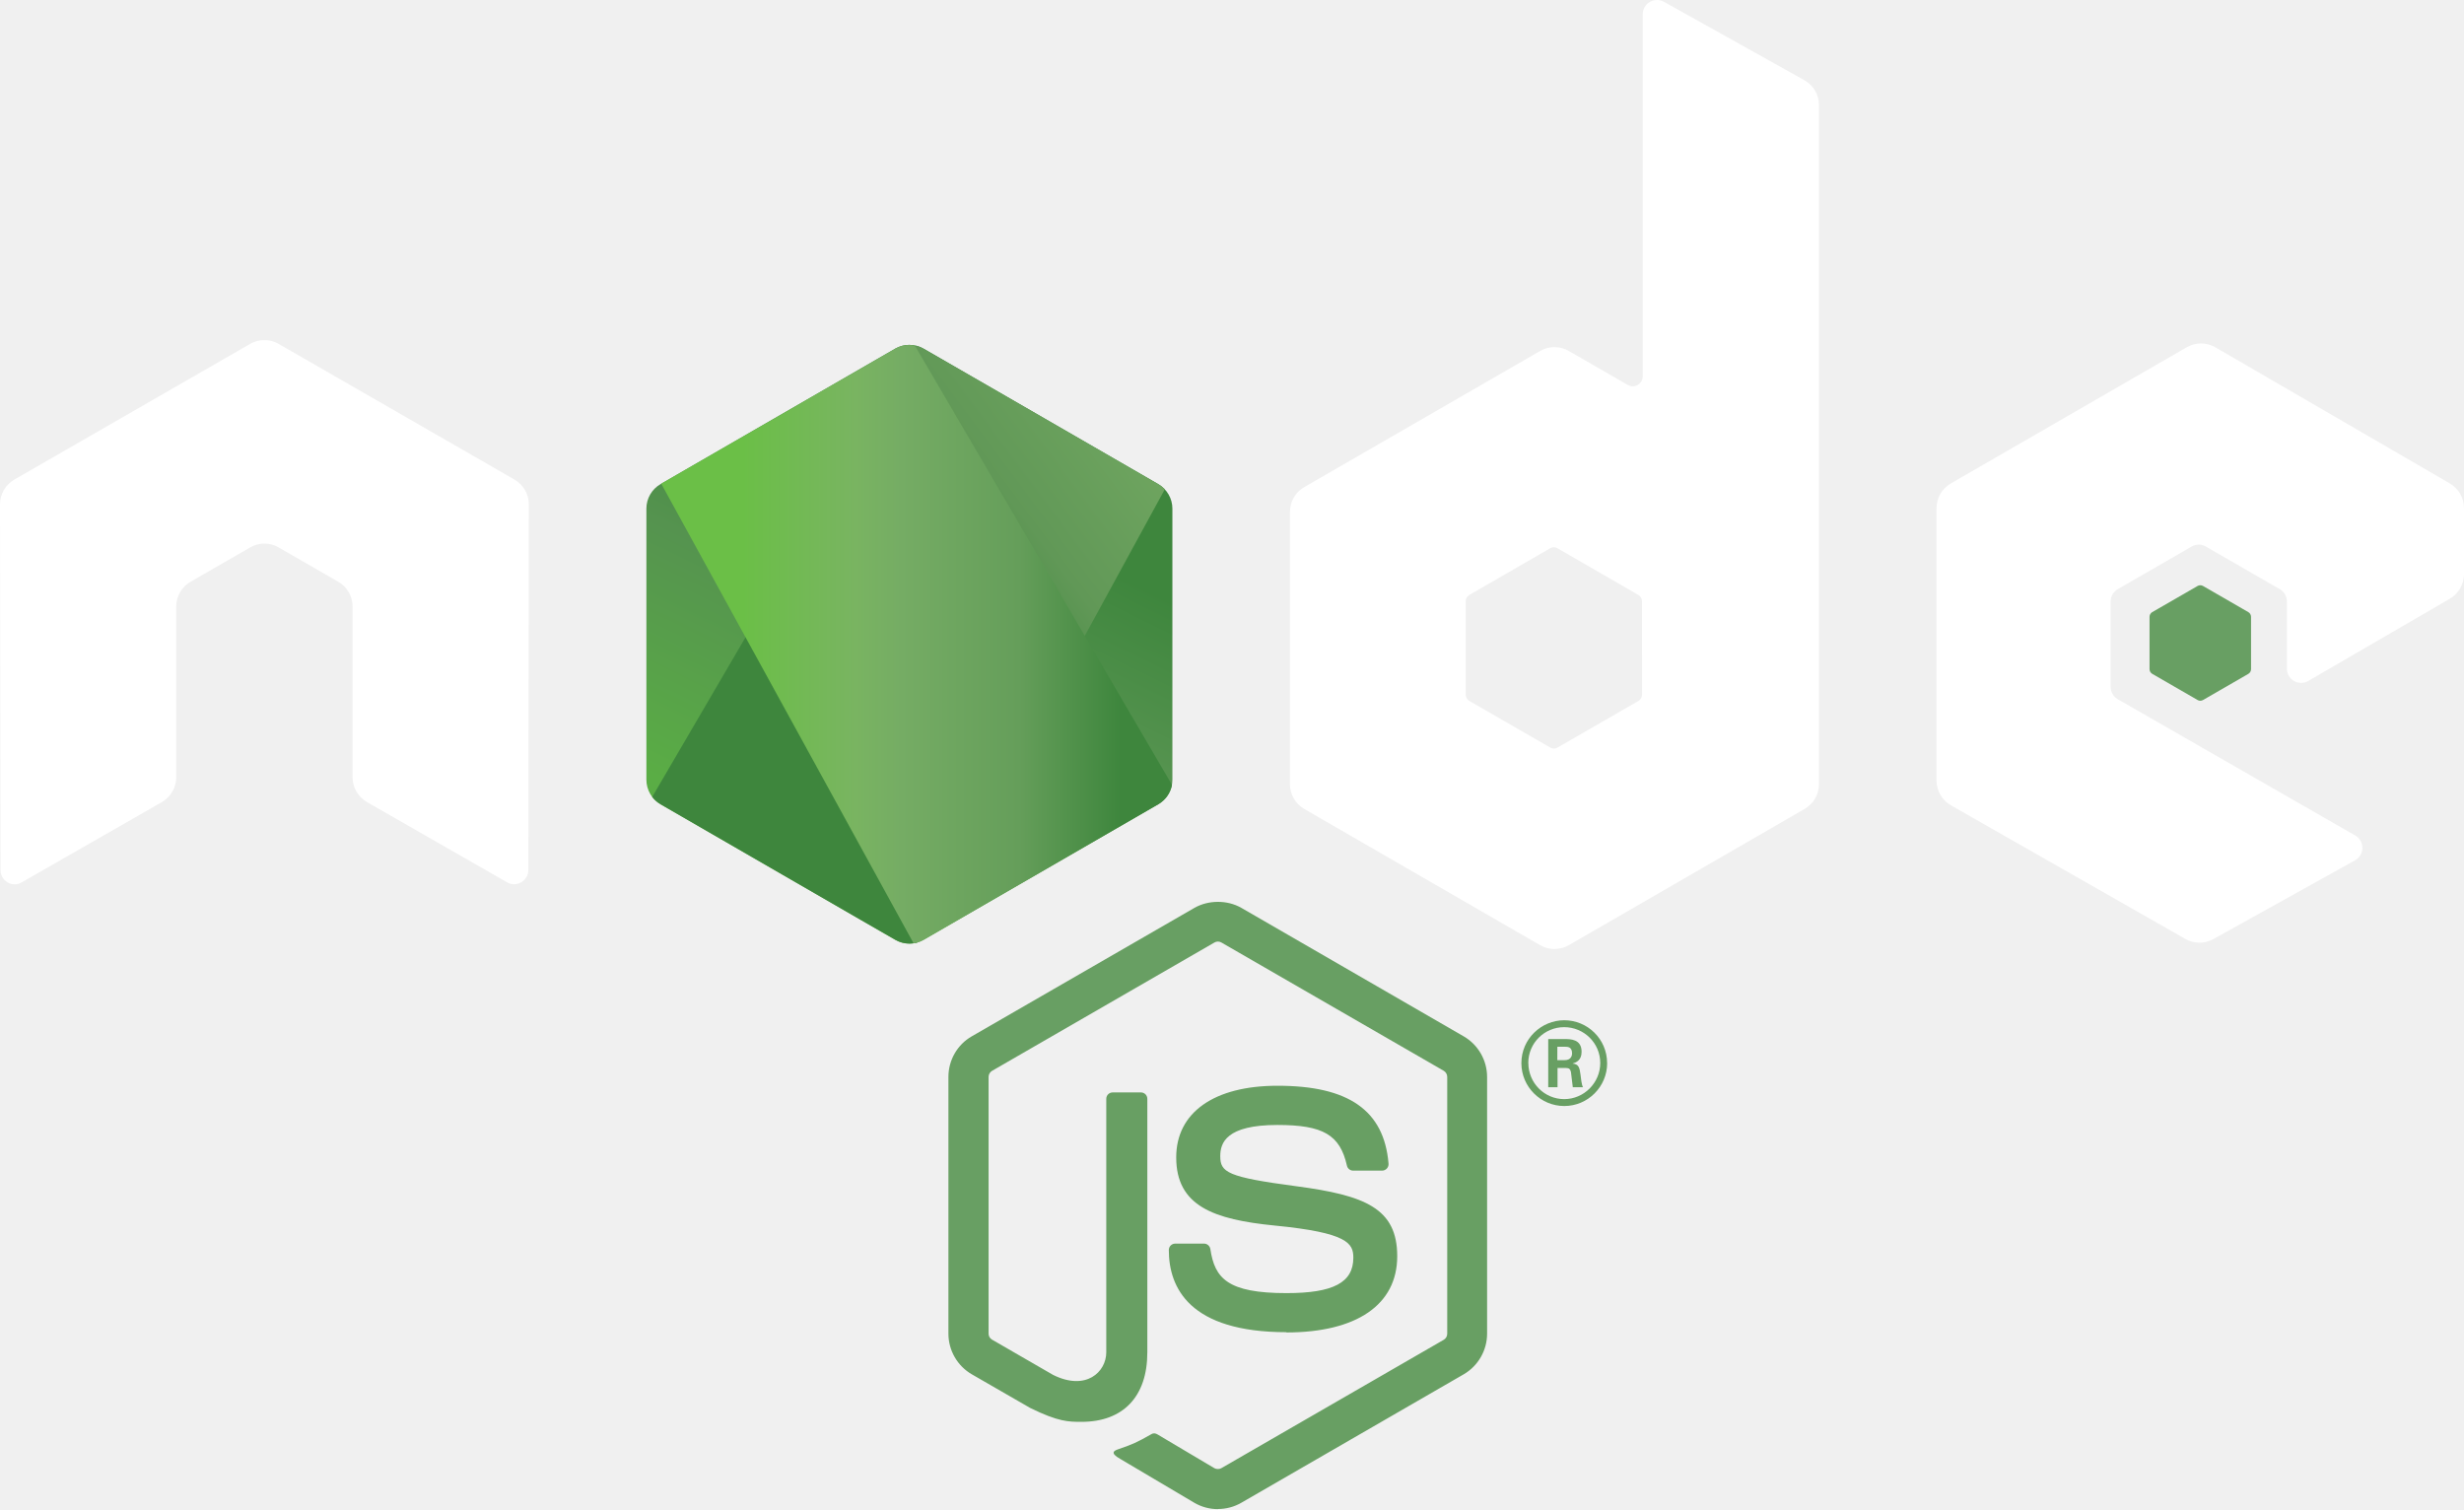
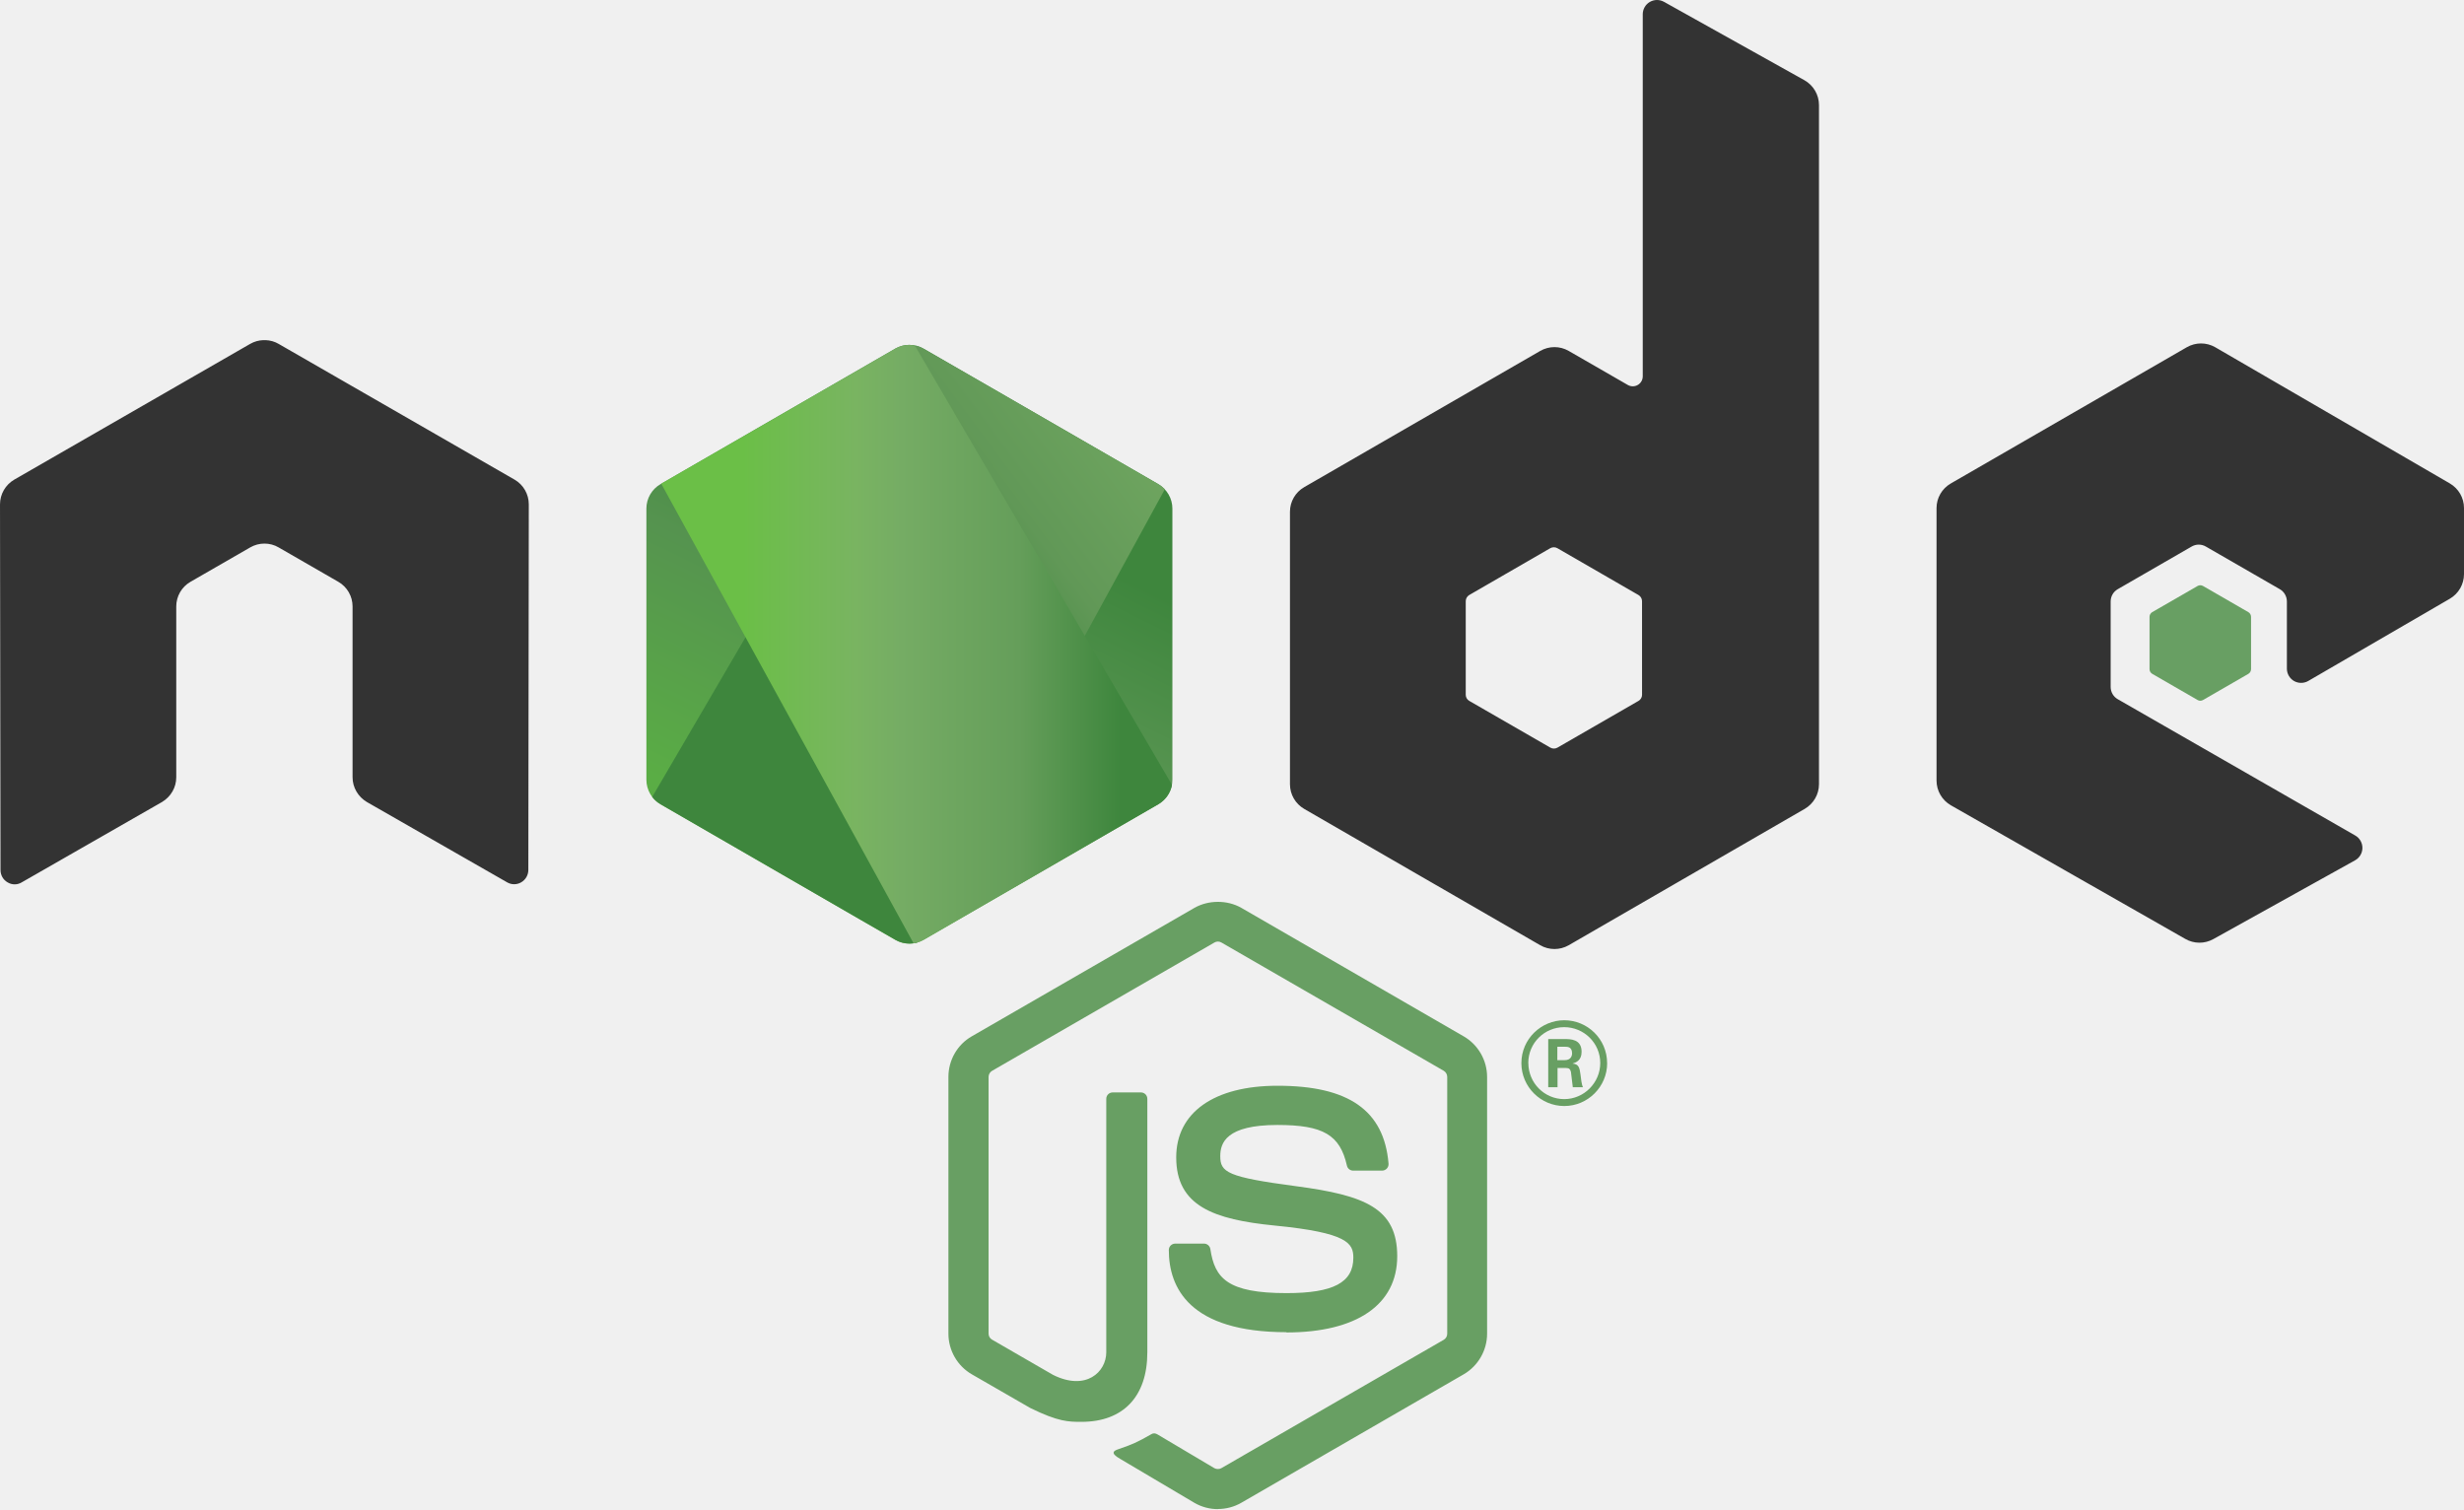
- <svg xmlns="http://www.w3.org/2000/svg" width="589.827" height="361.238" version="1.2" viewBox="0 0 442.37 270.929">
+ <svg xmlns="http://www.w3.org/2000/svg" class="logo-light" width="589.827" height="361.238" version="1.2" viewBox="0 0 442.37 270.929">
  <defs>
    <clipPath id="a">
      <path d="M239.03 226.605l-42.13 24.317c-1.578.91-2.546 2.59-2.546 4.406v48.668c0 1.817.968 3.496 2.546 4.406l42.133 24.336c1.575.907 3.517.907 5.09 0l42.126-24.336c1.57-.91 2.54-2.59 2.54-4.406v-48.668c0-1.816-.97-3.496-2.55-4.406l-42.12-24.317c-.79-.453-1.67-.68-2.55-.68-.88 0-1.76.227-2.55.68" />
    </clipPath>
    <linearGradient id="b" x1="-.348" x2="1.251" gradientTransform="rotate(116.114 53.1 202.97) scale(86.48)" gradientUnits="userSpaceOnUse">
      <stop offset=".3" stop-color="#3E863D" />
      <stop offset=".5" stop-color="#55934F" />
      <stop offset=".8" stop-color="#5AAD45" />
    </linearGradient>
    <clipPath id="c">
      <path d="M195.398 307.086c.403.523.907.976 1.5 1.316l36.14 20.875 6.02 3.46c.9.52 1.926.74 2.934.665.336-.027.672-.09 1-.183l44.434-81.36c-.34-.37-.738-.68-1.184-.94l-27.586-15.93-14.582-8.39c-.414-.24-.863-.41-1.32-.53zm0 0" />
    </clipPath>
    <linearGradient id="d" x1="-.456" x2=".582" gradientTransform="rotate(-36.46 550.846 -214.337) scale(132.798)" gradientUnits="userSpaceOnUse">
      <stop offset=".57" stop-color="#3E863D" />
      <stop offset=".72" stop-color="#619857" />
      <stop offset="1" stop-color="#76AC64" />
    </linearGradient>
    <clipPath id="e">
      <path d="M241.066 225.953c-.707.07-1.398.29-2.035.652l-42.01 24.247 45.3 82.51c.63-.09 1.25-.3 1.81-.624l42.13-24.336c1.3-.754 2.19-2.03 2.46-3.476l-46.18-78.89c-.34-.067-.68-.102-1.03-.102-.14 0-.28.007-.42.02" />
    </clipPath>
    <linearGradient id="f" x1=".043" x2=".984" gradientTransform="translate(192.862 279.652) scale(97.417)" gradientUnits="userSpaceOnUse">
      <stop offset=".16" stop-color="#6BBF47" />
      <stop offset=".38" stop-color="#79B461" />
      <stop offset=".47" stop-color="#75AC64" />
      <stop offset=".7" stop-color="#659E5A" />
      <stop offset=".9" stop-color="#3E863D" />
    </linearGradient>
  </defs>
  <path fill="#689f63" d="M218.647 270.93c-1.46 0-2.91-.383-4.19-1.12l-13.337-7.896c-1.992-1.114-1.02-1.508-.363-1.735 2.656-.93 3.195-1.14 6.03-2.75.298-.17.688-.11.993.07l10.246 6.08c.37.2.895.2 1.238 0l39.95-23.06c.37-.21.61-.64.61-1.08v-46.1c0-.46-.24-.87-.618-1.1l-39.934-23.04c-.37-.22-.86-.22-1.23 0l-39.926 23.04c-.387.22-.633.65-.633 1.09v46.1c0 .44.24.86.62 1.07l10.94 6.32c5.94 2.97 9.57-.53 9.57-4.05v-45.5c0-.65.51-1.15 1.16-1.15h5.06c.63 0 1.15.5 1.15 1.15v45.52c0 7.92-4.32 12.47-11.83 12.47-2.31 0-4.13 0-9.21-2.5l-10.48-6.04c-2.59-1.5-4.19-4.3-4.19-7.29v-46.1c0-3 1.6-5.8 4.19-7.28l39.99-23.07c2.53-1.43 5.89-1.43 8.4 0l39.94 23.08c2.58 1.49 4.19 4.28 4.19 7.28v46.1c0 2.99-1.61 5.78-4.19 7.28l-39.94 23.07c-1.28.74-2.73 1.12-4.21 1.12" />
  <path fill="#689f63" d="M230.987 239.164c-17.48 0-21.145-8.024-21.145-14.754 0-.64.516-1.15 1.157-1.15h5.16c.57 0 1.05.415 1.14.978.78 5.258 3.1 7.91 13.67 7.91 8.42 0 12-1.902 12-6.367 0-2.57-1.02-4.48-14.1-5.76-10.94-1.08-17.7-3.49-17.7-12.24 0-8.06 6.8-12.86 18.19-12.86 12.79 0 19.13 4.44 19.93 13.98.03.33-.09.65-.31.89-.22.23-.53.37-.85.37h-5.19c-.54 0-1.01-.38-1.12-.9-1.25-5.53-4.27-7.3-12.48-7.3-9.19 0-10.26 3.2-10.26 5.6 0 2.91 1.26 3.76 13.66 5.4 12.28 1.63 18.11 3.93 18.11 12.56 0 8.7-7.26 13.69-19.92 13.69m48.66-48.89h1.34c1.1 0 1.31-.77 1.31-1.22 0-1.18-.81-1.18-1.26-1.18h-1.38zm-1.63-3.78h2.97c1.02 0 3.02 0 3.02 2.28 0 1.59-1.02 1.92-1.63 2.12 1.19.08 1.27.86 1.43 1.96.08.69.21 1.88.45 2.28h-1.83c-.05-.4-.33-2.6-.33-2.72-.12-.49-.29-.73-.9-.73h-1.51v3.46h-1.67zm-3.57 4.3c0 3.58 2.89 6.48 6.44 6.48 3.58 0 6.47-2.96 6.47-6.48 0-3.59-2.93-6.44-6.48-6.44-3.5 0-6.44 2.81-6.44 6.43m14.16.03c0 4.24-3.47 7.7-7.7 7.7-4.2 0-7.7-3.42-7.7-7.7 0-4.36 3.58-7.7 7.7-7.7 4.15 0 7.69 3.35 7.69 7.7" />
-   <path fill="#FFF" fill-rule="evenodd" d="M94.936 90.55c0-1.84-.97-3.53-2.558-4.445l-42.356-24.37c-.715-.42-1.516-.64-2.328-.67h-.438c-.812.03-1.613.25-2.34.67L2.562 86.105C.984 87.025 0 88.715 0 90.555l.093 65.64c0 .91.47 1.76 1.27 2.21.78.48 1.76.48 2.54 0l25.18-14.42c1.59-.946 2.56-2.618 2.56-4.44V108.88c0-1.83.97-3.52 2.555-4.43l10.72-6.174c.796-.46 1.67-.688 2.56-.688.876 0 1.77.226 2.544.687l10.715 6.172c1.586.91 2.56 2.6 2.56 4.43v30.663c0 1.82.983 3.5 2.565 4.44l25.164 14.41c.79.47 1.773.47 2.56 0 .776-.45 1.268-1.3 1.268-2.21zm199.868 34.176c0 .457-.243.88-.64 1.106l-14.548 8.386c-.395.227-.883.227-1.277 0l-14.55-8.386c-.4-.227-.64-.65-.64-1.106V107.93c0-.458.24-.88.63-1.11l14.54-8.4c.4-.23.89-.23 1.29 0l14.55 8.4c.4.23.64.652.64 1.11zM298.734.324c-.794-.442-1.76-.43-2.544.027-.78.46-1.262 1.3-1.262 2.21v65c0 .64-.34 1.23-.894 1.55-.55.32-1.235.32-1.79 0L281.634 63c-1.58-.914-3.526-.914-5.112 0l-42.37 24.453c-1.583.91-2.56 2.6-2.56 4.42v48.92c0 1.83.977 3.51 2.56 4.43l42.37 24.47c1.582.91 3.53.91 5.117 0l42.37-24.48c1.58-.92 2.56-2.6 2.56-4.43V18.863c0-1.856-1.01-3.563-2.63-4.47zm141.093 107.164c1.574-.914 2.543-2.602 2.543-4.422V91.21c0-1.824-.97-3.507-2.547-4.425l-42.1-24.44c-1.59-.92-3.54-.92-5.13 0l-42.36 24.45c-1.59.92-2.56 2.6-2.56 4.43v48.9c0 1.84.99 3.54 2.58 4.45l42.09 23.99c1.55.89 3.45.9 5.02.03l25.46-14.15c.8-.45 1.31-1.3 1.31-2.22 0-.92-.49-1.78-1.29-2.23l-42.62-24.46c-.8-.45-1.29-1.3-1.29-2.21v-15.34c0-.916.48-1.76 1.28-2.216l13.26-7.65c.79-.46 1.76-.46 2.55 0l13.27 7.65c.79.45 1.28 1.3 1.28 2.21v12.06c0 .91.49 1.76 1.28 2.22.79.45 1.77.45 2.56-.01zm0 0" />
+   <path fill="#333" fill-rule="evenodd" d="M94.936 90.55c0-1.84-.97-3.53-2.558-4.445l-42.356-24.37c-.715-.42-1.516-.64-2.328-.67h-.438c-.812.03-1.613.25-2.34.67L2.562 86.105C.984 87.025 0 88.715 0 90.555l.093 65.64c0 .91.47 1.76 1.27 2.21.78.48 1.76.48 2.54 0l25.18-14.42c1.59-.946 2.56-2.618 2.56-4.44V108.88c0-1.83.97-3.52 2.555-4.43l10.72-6.174c.796-.46 1.67-.688 2.56-.688.876 0 1.77.226 2.544.687l10.715 6.172c1.586.91 2.56 2.6 2.56 4.43v30.663c0 1.82.983 3.5 2.565 4.44l25.164 14.41c.79.47 1.773.47 2.56 0 .776-.45 1.268-1.3 1.268-2.21zm199.868 34.176c0 .457-.243.88-.64 1.106l-14.548 8.386c-.395.227-.883.227-1.277 0l-14.55-8.386c-.4-.227-.64-.65-.64-1.106V107.93c0-.458.24-.88.63-1.11l14.54-8.4c.4-.23.89-.23 1.29 0l14.55 8.4c.4.23.64.652.64 1.11zM298.734.324c-.794-.442-1.76-.43-2.544.027-.78.46-1.262 1.3-1.262 2.21v65c0 .64-.34 1.23-.894 1.55-.55.32-1.235.32-1.79 0L281.634 63c-1.58-.914-3.526-.914-5.112 0l-42.37 24.453c-1.583.91-2.56 2.6-2.56 4.42v48.92c0 1.83.977 3.51 2.56 4.43l42.37 24.47c1.582.91 3.53.91 5.117 0l42.37-24.48c1.58-.92 2.56-2.6 2.56-4.43V18.863c0-1.856-1.01-3.563-2.63-4.47zm141.093 107.164c1.574-.914 2.543-2.602 2.543-4.422V91.21c0-1.824-.97-3.507-2.547-4.425l-42.1-24.44c-1.59-.92-3.54-.92-5.13 0l-42.36 24.45c-1.59.92-2.56 2.6-2.56 4.43v48.9c0 1.84.99 3.54 2.58 4.45l42.09 23.99c1.55.89 3.45.9 5.02.03l25.46-14.15c.8-.45 1.31-1.3 1.31-2.22 0-.92-.49-1.78-1.29-2.23l-42.62-24.46c-.8-.45-1.29-1.3-1.29-2.21v-15.34c0-.916.48-1.76 1.28-2.216l13.26-7.65c.79-.46 1.76-.46 2.55 0l13.27 7.65c.79.45 1.28 1.3 1.28 2.21v12.06c0 .91.49 1.76 1.28 2.22.79.45 1.77.45 2.56-.01zm0 0" />
  <path fill="#689f63" fill-rule="evenodd" d="M394.538 105.2c.3-.177.676-.177.98 0l8.13 4.69c.304.176.49.5.49.85v9.39c0 .35-.186.674-.49.85l-8.13 4.69c-.304.177-.68.177-.98 0l-8.125-4.69c-.31-.176-.5-.5-.5-.85v-9.39c0-.35.18-.674.49-.85zm0 0" />
  <g clip-path="url(#a)" transform="translate(-78.306 -164.016)">
    <path fill="url(#b)" d="M331.363 246.793l-118.715-58.19-60.87 124.174L270.49 370.97zm0 0" />
  </g>
  <g clip-path="url(#c)" transform="translate(-78.306 -164.016)">
    <path fill="url(#d)" d="M144.07 264.004l83.825 113.453 110.86-81.906-83.83-113.45zm0 0" />
  </g>
  <g clip-path="url(#e)" transform="translate(-78.306 -164.016)">
    <path fill="url(#f)" d="M197.02 225.934v107.43h91.683v-107.43zm0 0" />
  </g>
</svg>
